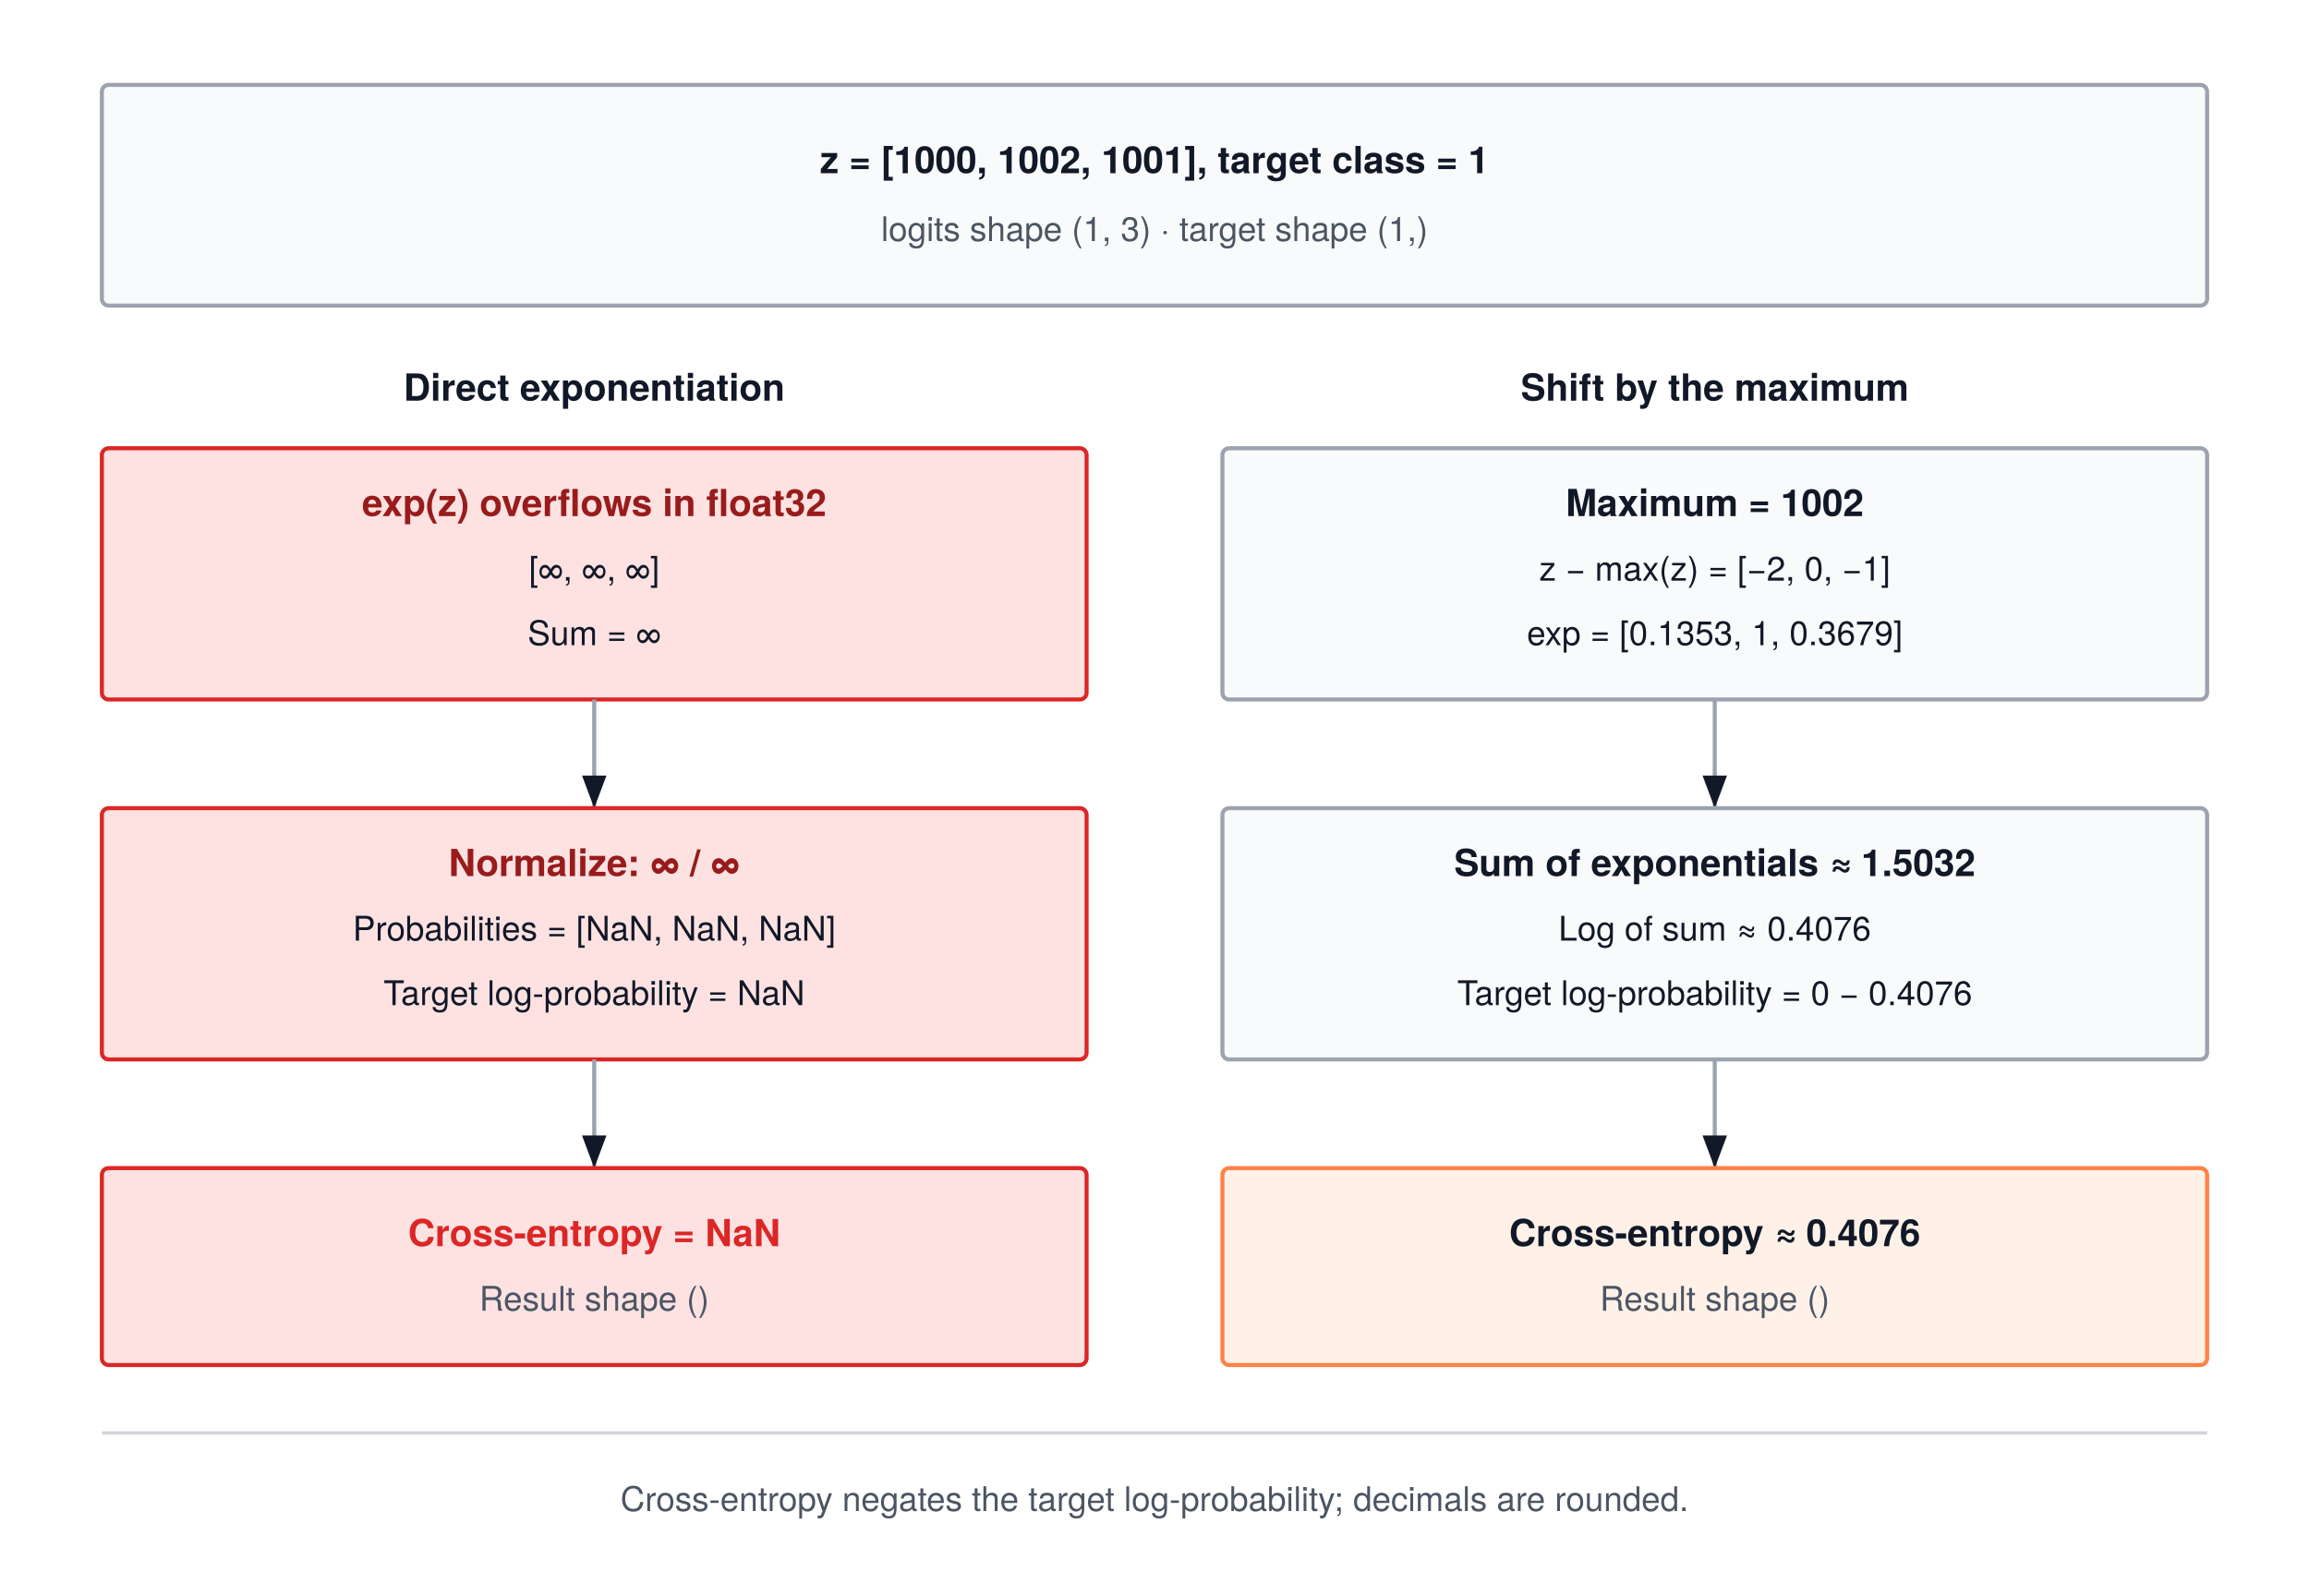
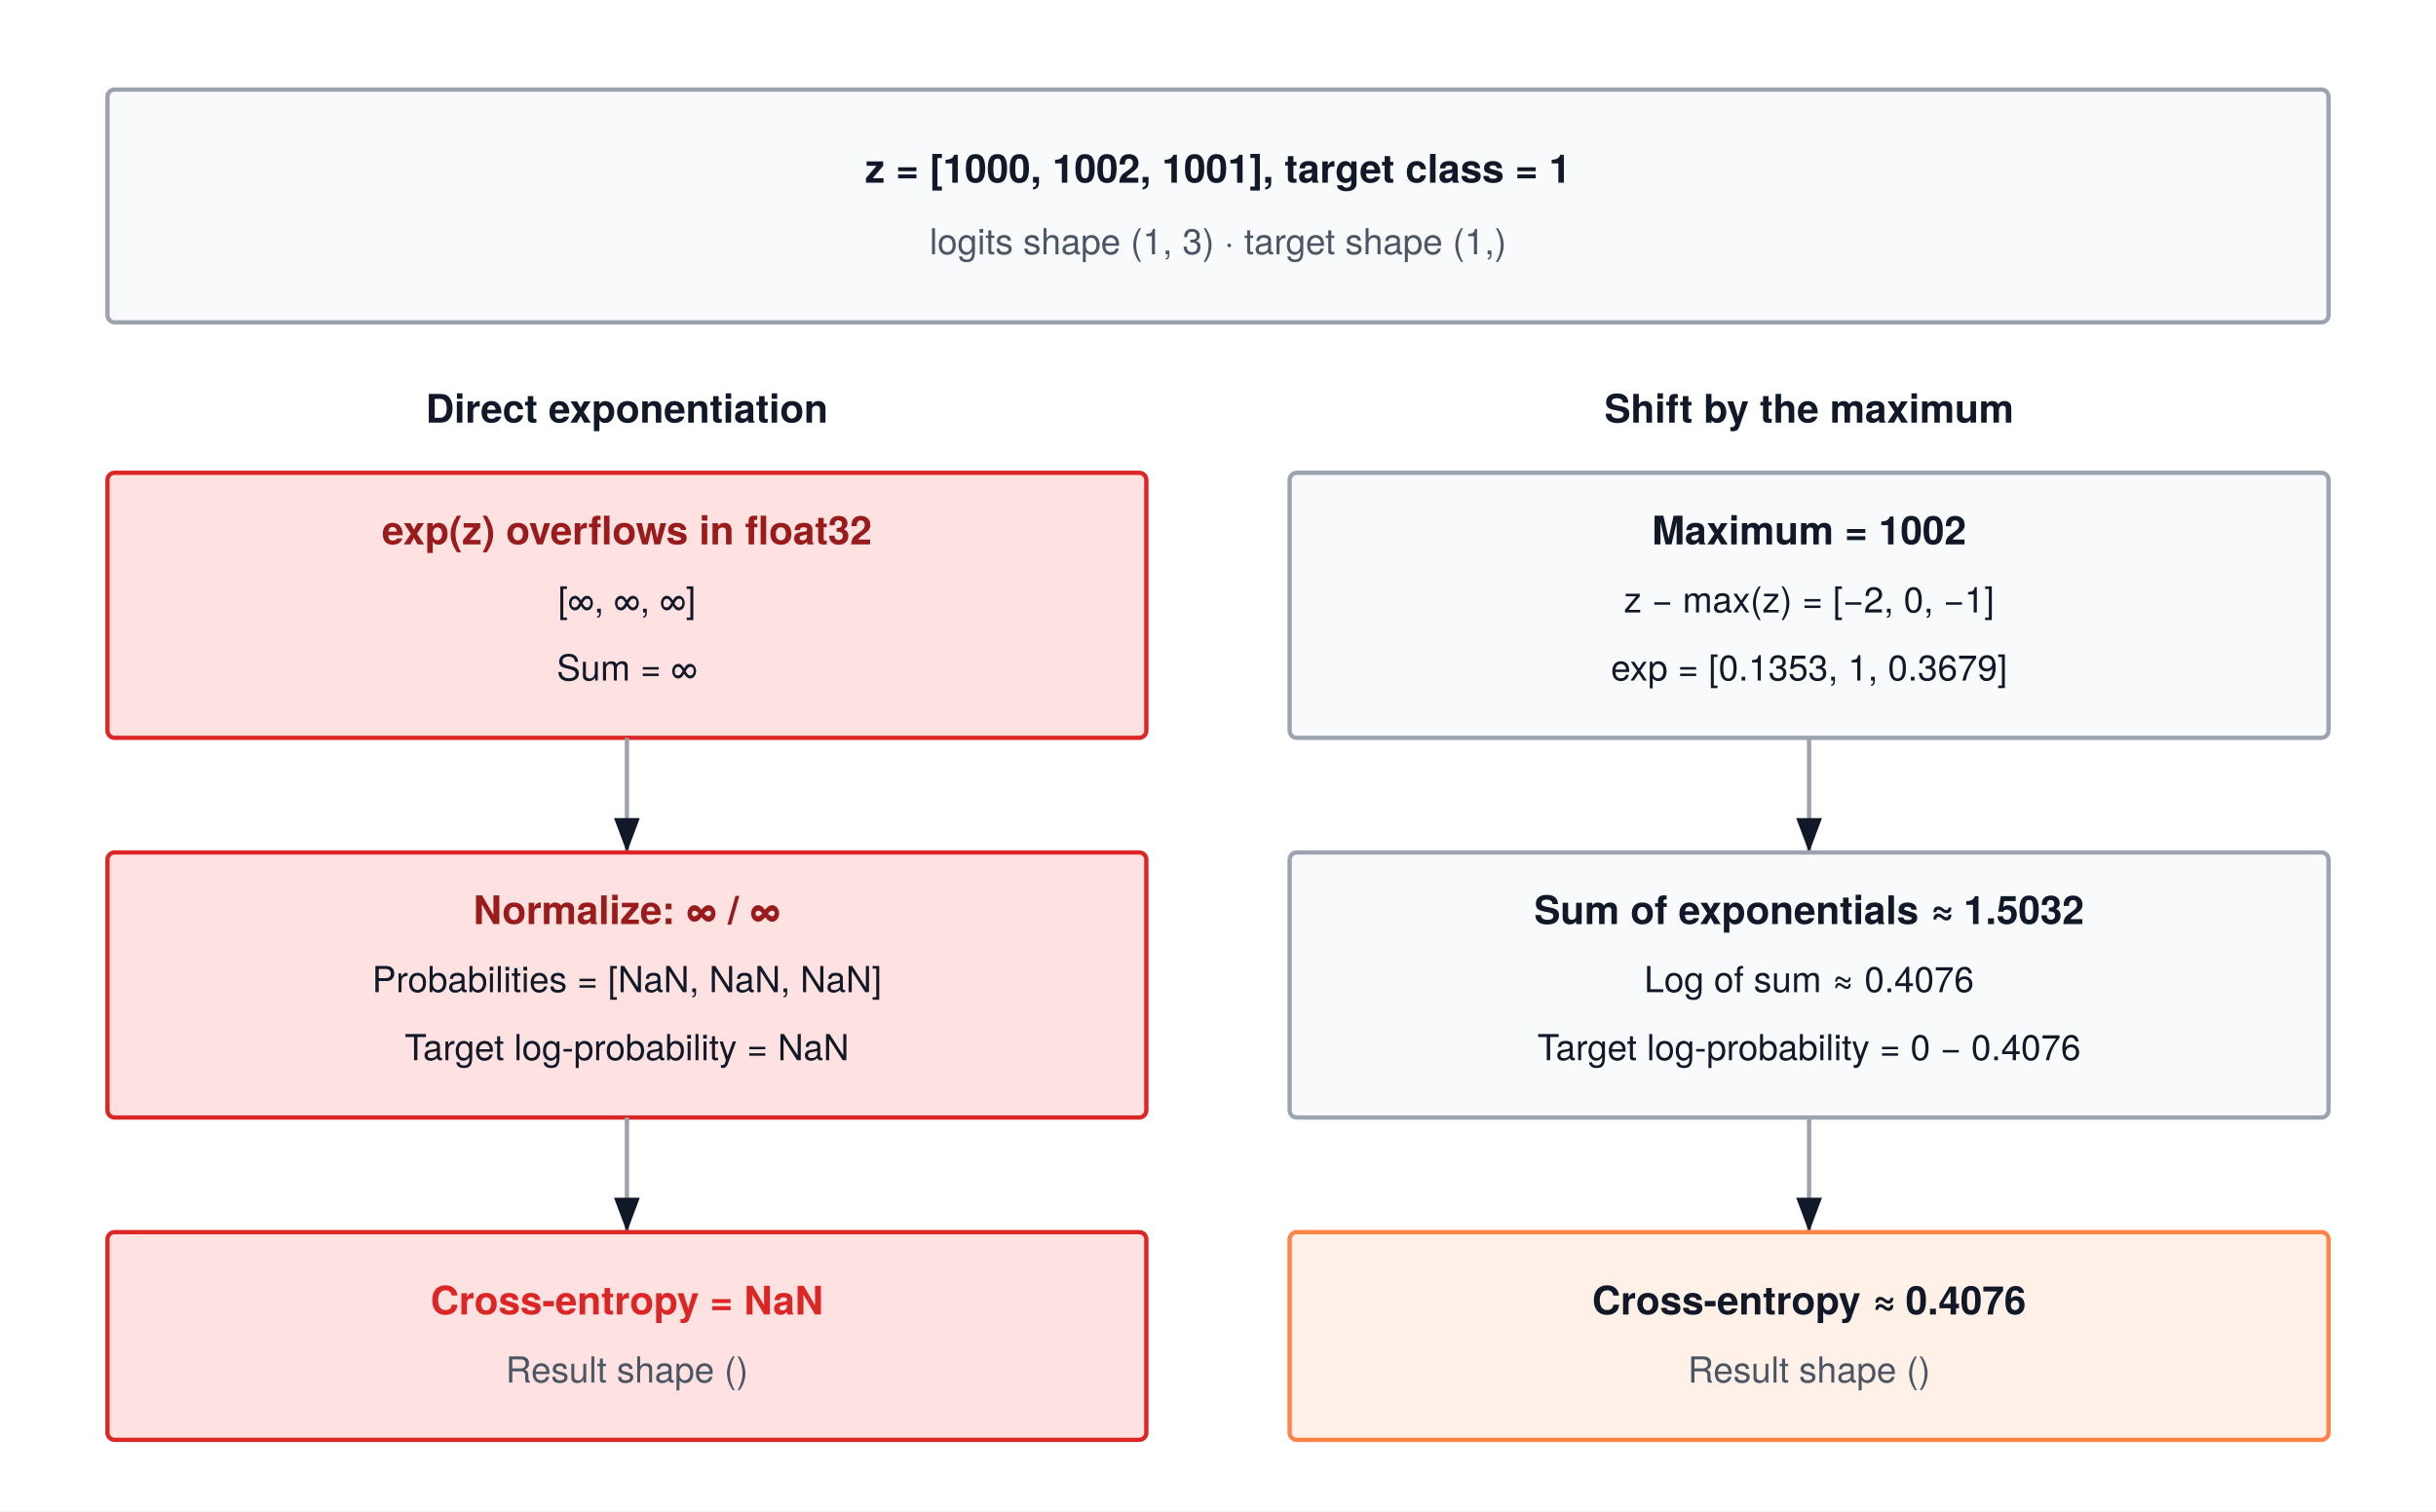
- <svg xmlns="http://www.w3.org/2000/svg" width="680" height="470" viewBox="0 0 680 470" font-family="'TeX Gyre Heros', -apple-system, BlinkMacSystemFont, 'Segoe UI', 'Helvetica Neue', Arial, sans-serif">
-   <rect width="680" height="470" fill="#FFFFFF" />
+ <svg xmlns="http://www.w3.org/2000/svg" width="680" height="422" viewBox="0 0 680 422" font-family="'TeX Gyre Heros', -apple-system, BlinkMacSystemFont, 'Segoe UI', 'Helvetica Neue', Arial, sans-serif">
+   <rect width="680" height="422" fill="#FFFFFF" />
  <defs>
    <marker id="arrow" markerWidth="8" markerHeight="6" refX="8" refY="3" orient="auto">
      <path d="M0 0 L8 3 L0 6 Z" fill="#111827" />
    </marker>
  </defs>
  <rect x="30" y="25" width="620" height="65" rx="2" fill="#F9FAFB" stroke="#9ca3af" stroke-width="1.2" />
  <text x="340" y="51" text-anchor="middle" font-size="11" font-weight="700" fill="#111827">z = [1000, 1002, 1001], target class = 1</text>
  <text x="340" y="71" text-anchor="middle" font-size="10" font-weight="400" fill="#4B5563">logits shape (1, 3) · target shape (1,)</text>
  <text x="175" y="118" text-anchor="middle" font-size="11" font-weight="700" fill="#111827">Direct exponentiation</text>
  <text x="505" y="118" text-anchor="middle" font-size="11" font-weight="700" fill="#111827">Shift by the maximum</text>
  <rect x="30" y="132" width="290" height="74" rx="2" fill="#FEE2E2" stroke="#DC2626" stroke-width="1.2" />
  <text x="175" y="152" text-anchor="middle" font-size="11" font-weight="700" fill="#991B1B">exp(z) overflows in float32</text>
  <text x="175" y="171" text-anchor="middle" font-size="10" font-weight="400" fill="#111827">[∞, ∞, ∞]</text>
  <text x="175" y="190" text-anchor="middle" font-size="10" font-weight="400" fill="#111827">Sum = ∞</text>
  <rect x="360" y="132" width="290" height="74" rx="2" fill="#F9FAFB" stroke="#9ca3af" stroke-width="1.2" />
  <text x="505" y="152" text-anchor="middle" font-size="11" font-weight="700" fill="#111827">Maximum = 1002</text>
  <text x="505" y="171" text-anchor="middle" font-size="10" font-weight="400" fill="#111827">z − max(z) = [−2, 0, −1]</text>
  <text x="505" y="190" text-anchor="middle" font-size="10" font-weight="400" fill="#111827">exp = [0.1353, 1, 0.3679]</text>
  <path d="M175 206 V238" fill="none" stroke="#9ca3af" stroke-width="1.2" marker-end="url(#arrow)" />
  <path d="M505 206 V238" fill="none" stroke="#9ca3af" stroke-width="1.2" marker-end="url(#arrow)" />
  <rect x="30" y="238" width="290" height="74" rx="2" fill="#FEE2E2" stroke="#DC2626" stroke-width="1.2" />
  <text x="175" y="258" text-anchor="middle" font-size="11" font-weight="700" fill="#991B1B">Normalize: ∞ / ∞</text>
  <text x="175" y="277" text-anchor="middle" font-size="10" font-weight="400" fill="#111827">Probabilities = [NaN, NaN, NaN]</text>
  <text x="175" y="296" text-anchor="middle" font-size="10" font-weight="400" fill="#111827">Target log-probability = NaN</text>
  <rect x="360" y="238" width="290" height="74" rx="2" fill="#F9FAFB" stroke="#9ca3af" stroke-width="1.2" />
  <text x="505" y="258" text-anchor="middle" font-size="11" font-weight="700" fill="#111827">Sum of exponentials ≈ 1.5032</text>
  <text x="505" y="277" text-anchor="middle" font-size="10" font-weight="400" fill="#111827">Log of sum ≈ 0.4076</text>
  <text x="505" y="296" text-anchor="middle" font-size="10" font-weight="400" fill="#111827">Target log-probability = 0 − 0.4076</text>
  <path d="M175 312 V344" fill="none" stroke="#9ca3af" stroke-width="1.2" marker-end="url(#arrow)" />
  <path d="M505 312 V344" fill="none" stroke="#9ca3af" stroke-width="1.2" marker-end="url(#arrow)" />
  <rect x="30" y="344" width="290" height="58" rx="2" fill="#FEE2E2" stroke="#DC2626" stroke-width="1.2" />
  <text x="175" y="367" text-anchor="middle" font-size="11" font-weight="700" fill="#DC2626">Cross-entropy = NaN</text>
  <text x="175" y="386" text-anchor="middle" font-size="10" font-weight="400" fill="#4B5563">Result shape ()</text>
  <rect x="360" y="344" width="290" height="58" rx="2" fill="#fff1e8" stroke="#ff8246" stroke-width="1.2" />
  <text x="505" y="367" text-anchor="middle" font-size="11" font-weight="700" fill="#111827">Cross-entropy ≈ 0.4076</text>
  <text x="505" y="386" text-anchor="middle" font-size="10" font-weight="400" fill="#4B5563">Result shape ()</text>
-   <path d="M30 422 H650" stroke="#D1D5DB" stroke-width="1" />
-   <text x="340" y="445" text-anchor="middle" font-size="10" font-weight="400" fill="#4B5563">Cross-entropy negates the target log-probability; decimals are rounded.</text>
</svg>
